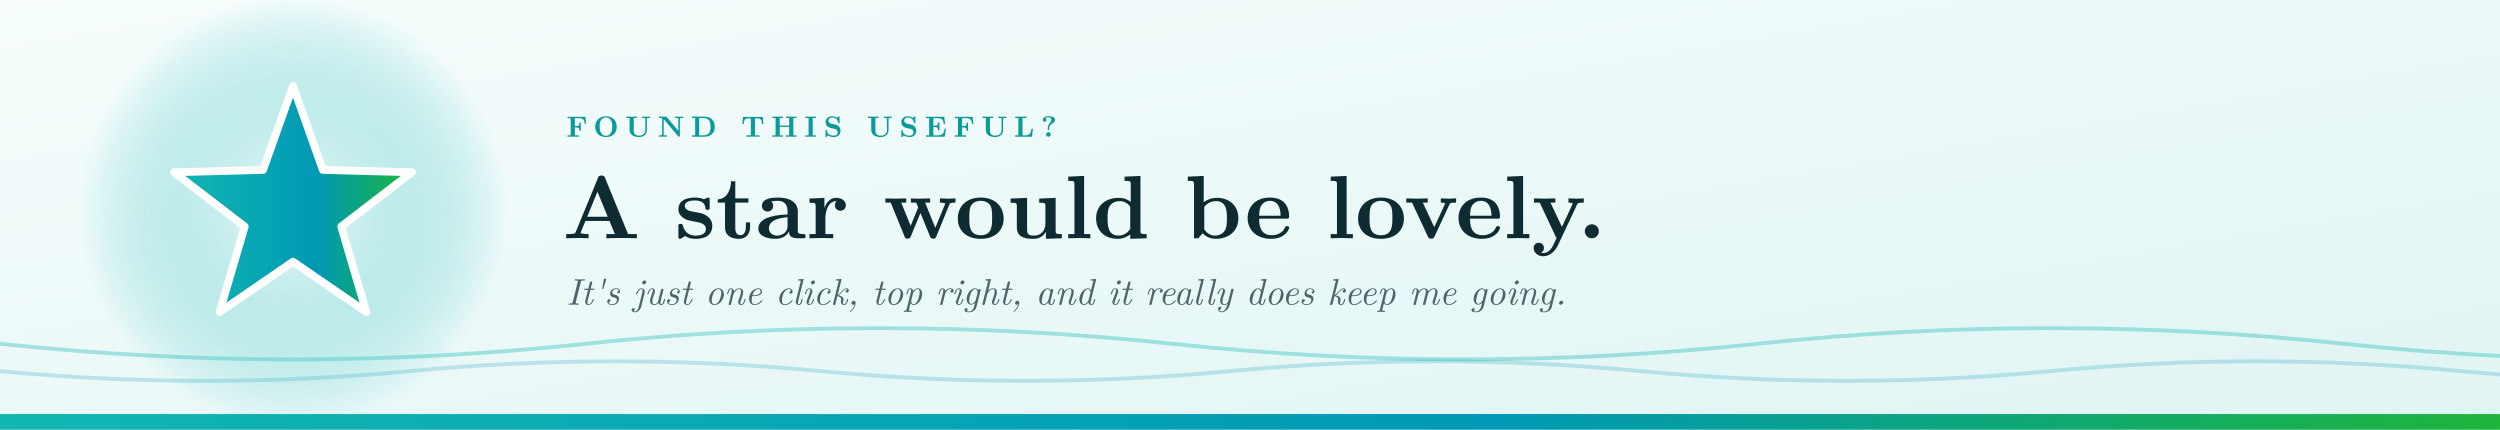
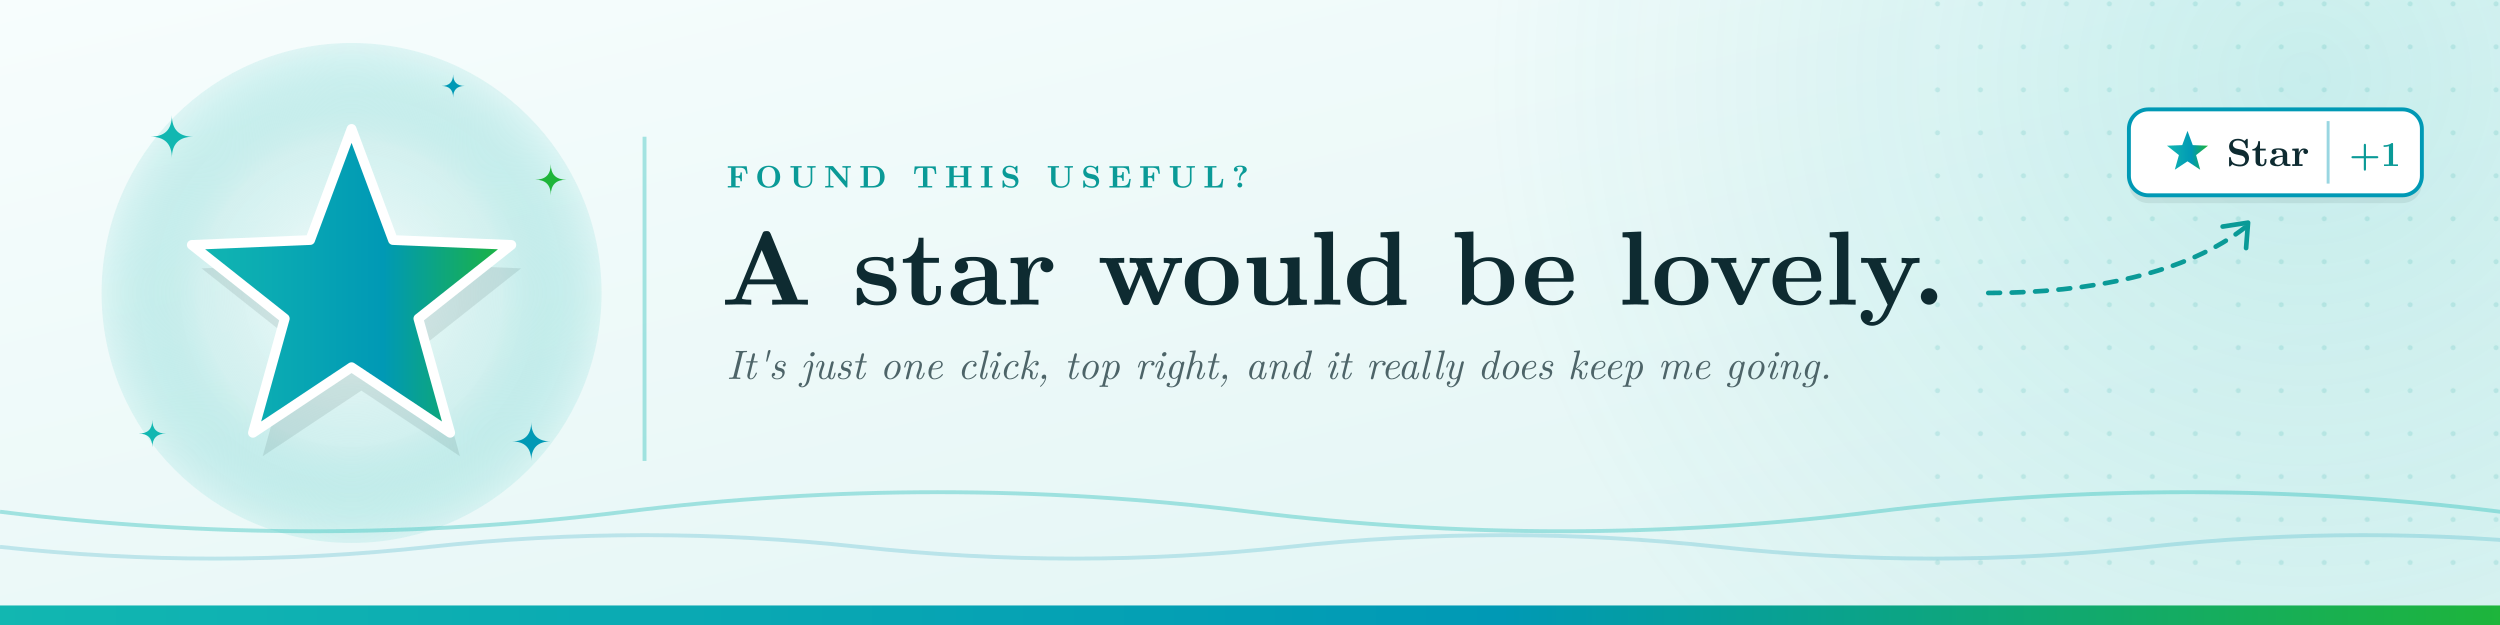
- <svg xmlns="http://www.w3.org/2000/svg" width="1280" height="220" viewBox="0 0 1280 220">
+ <svg xmlns="http://www.w3.org/2000/svg" width="1280" height="320" viewBox="0 0 1280 320">
  <defs>
    <linearGradient id="paper" x1="0" y1="0" x2="1" y2="1">
      <stop offset="0" stop-color="#f7fdfd" />
      <stop offset="1" stop-color="#dff4f3" />
    </linearGradient>
    <linearGradient id="band" x1="0" y1="0" x2="1" y2="0">
      <stop offset="0" stop-color="#12b7b1" />
      <stop offset="0.6" stop-color="#0099B5" />
      <stop offset="1" stop-color="#1EB53A" />
    </linearGradient>
-     <radialGradient id="glow" cx="150" cy="108" r="110" gradientUnits="userSpaceOnUse">
-       <stop offset="0" stop-color="#ffffff" stop-opacity="0.95" />
+     <radialGradient id="tint" gradientUnits="userSpaceOnUse" cx="1180" cy="40" r="420">
+       <stop offset="0" stop-color="#12b7b1" stop-opacity="0.16" />
      <stop offset="1" stop-color="#12b7b1" stop-opacity="0" />
    </radialGradient>
+     <radialGradient id="glow" gradientUnits="userSpaceOnUse" cx="180" cy="150" r="140">
+       <stop offset="0" stop-color="#ffffff" stop-opacity="0.95" />
+       <stop offset="0.55" stop-color="#bfeae8" stop-opacity="0.6" />
+       <stop offset="1" stop-color="#12b7b1" stop-opacity="0" />
+     </radialGradient>
+     <pattern id="dots" width="22" height="22" patternUnits="userSpaceOnUse">
+       <circle cx="2" cy="2" r="1.3" fill="#0a9a97" fill-opacity="0.13" />
+     </pattern>
  </defs>
-   <rect width="1280" height="220" fill="url(#paper)" />
-   <path d="M0,176 Q150,192 300,176 T600,176 T900,176 T1200,176 T1500,176" fill="none" stroke="#12b7b1" stroke-opacity="0.35" stroke-width="2" />
-   <path d="M0,190 Q105,200 210,190 T420,190 T630,190 T840,190 T1050,190 T1260,190 T1470,190" fill="none" stroke="#0099B5" stroke-opacity="0.22" stroke-width="2" />
-   <circle cx="150" cy="108" r="110" fill="url(#glow)" />
-   <polygon points="150,44 165.3,87 210.9,88.2 174.7,116 187.6,159.8 150,134 112.4,159.8 125.3,116 89.1,88.2 134.7,87" fill="url(#band)" stroke="#ffffff" stroke-width="4" stroke-linejoin="round" />
+   <rect width="1280" height="320" fill="url(#paper)" />
+   <rect width="1280" height="320" fill="url(#tint)" />
+   <rect x="980" y="0" width="300" height="300" fill="url(#dots)" />
+   <path d="M0,262 Q160,282 320,262 T640,262 T960,262 T1280,262 T1600,262" fill="none" stroke="#12b7b1" stroke-opacity="0.35" stroke-width="2" />
+   <path d="M0,280 Q110,292 220,280 T440,280 T660,280 T880,280 T1100,280 T1320,280" fill="none" stroke="#0099B5" stroke-opacity="0.2" stroke-width="2" />
+   <line x1="330" y1="70" x2="330" y2="236" stroke="#12b7b1" stroke-opacity="0.35" stroke-width="2" />
+   <circle cx="180" cy="150" r="128" fill="url(#glow)" />
+   <polygon points="180.0,70.0 201.2,126.9 261.8,129.4 214.2,167.1 230.5,225.6 180.0,192.0 129.5,225.6 145.8,167.1 98.2,129.4 158.8,126.9" fill="#0e2b31" fill-opacity="0.10" transform="translate(5,8)" />
+   <polygon points="180.0,66.0 201.2,122.9 261.8,125.4 214.2,163.1 230.5,221.6 180.0,188.0 129.5,221.6 145.8,163.1 98.2,125.4 158.8,122.9" fill="url(#band)" stroke="#ffffff" stroke-width="5" stroke-linejoin="round" />
+   <path d="M88,59 Q88,70 99,70 Q88,70 88,81 Q88,70 77,70 Q88,70 88,59Z" fill="#12b7b1" />
+   <path d="M282,84 Q282,92 290,92 Q282,92 282,100 Q282,92 274,92 Q282,92 282,84Z" fill="#1EB53A" />
+   <path d="M272,216 Q272,226 282,226 Q272,226 272,236 Q272,226 262,226 Q272,226 272,216Z" fill="#0099B5" />
+   <path d="M78,215 Q78,222 85,222 Q78,222 78,229 Q78,222 71,222 Q78,222 78,215Z" fill="#12b7b1" />
+   <path d="M232,38 Q232,44 238,44 Q232,44 232,50 Q232,44 226,44 Q232,44 232,38Z" fill="#0099B5" />
  <g font-family="Latin Modern Roman, Georgia, serif" font-weight="700">
-     <text x="290" y="70" font-size="15" letter-spacing="3.4" fill="#0a9a97">FOUND THIS USEFUL?</text>
-     <text x="288" y="122" font-size="46" fill="#0e2b31">A star would be lovely.</text>
-     <text x="290" y="156" font-size="19" font-weight="400" font-style="italic" fill="#4d6468">It's just one click, top right, and it really does keep me going.</text>
+     <text x="372" y="96" font-size="16" letter-spacing="3.6" fill="#0a9a97">FOUND THIS USEFUL?</text>
+     <text x="369" y="156" font-size="54" fill="#0e2b31">A star would be lovely.</text>
+     <text x="372" y="194" font-size="21" font-weight="400" font-style="italic" fill="#4d6468">It's just one click, top right, and it really does keep me going.</text>
  </g>
-   <rect x="0" y="212" width="1280" height="8" fill="url(#band)" />
+   <path d="M1018,150 C1070,150 1120,140 1150,116" fill="none" stroke="#0a9a97" stroke-width="2.4" stroke-dasharray="6 6" stroke-linecap="round" />
+   <path d="M1138,116 L1151,114 L1150,127" fill="none" stroke="#0a9a97" stroke-width="2.4" stroke-linecap="round" stroke-linejoin="round" />
+   <rect x="1090" y="56" width="150" height="44" rx="10" fill="#0e2b31" fill-opacity="0.08" transform="translate(0,4)" />
+   <rect x="1090" y="56" width="150" height="44" rx="10" fill="#ffffff" stroke="#0099B5" stroke-width="2" />
+   <polygon points="1120.0,67.0 1122.7,74.3 1130.5,74.6 1124.4,79.4 1126.5,86.9 1120.0,82.6 1113.5,86.9 1115.6,79.4 1109.5,74.6 1117.3,74.3" fill="url(#band)" />
+   <text x="1140" y="85" font-family="Latin Modern Roman, Georgia, serif" font-size="20" font-weight="700" fill="#0e2b31">Star</text>
+   <line x1="1192" y1="62" x2="1192" y2="94" stroke="#0099B5" stroke-opacity="0.4" stroke-width="1.5" />
+   <text x="1216" y="85" font-family="Latin Modern Roman, Georgia, serif" font-size="18" font-weight="700" text-anchor="middle" fill="#0a9a97">+1</text>
+   <rect x="0" y="310" width="1280" height="10" fill="url(#band)" />
</svg>
